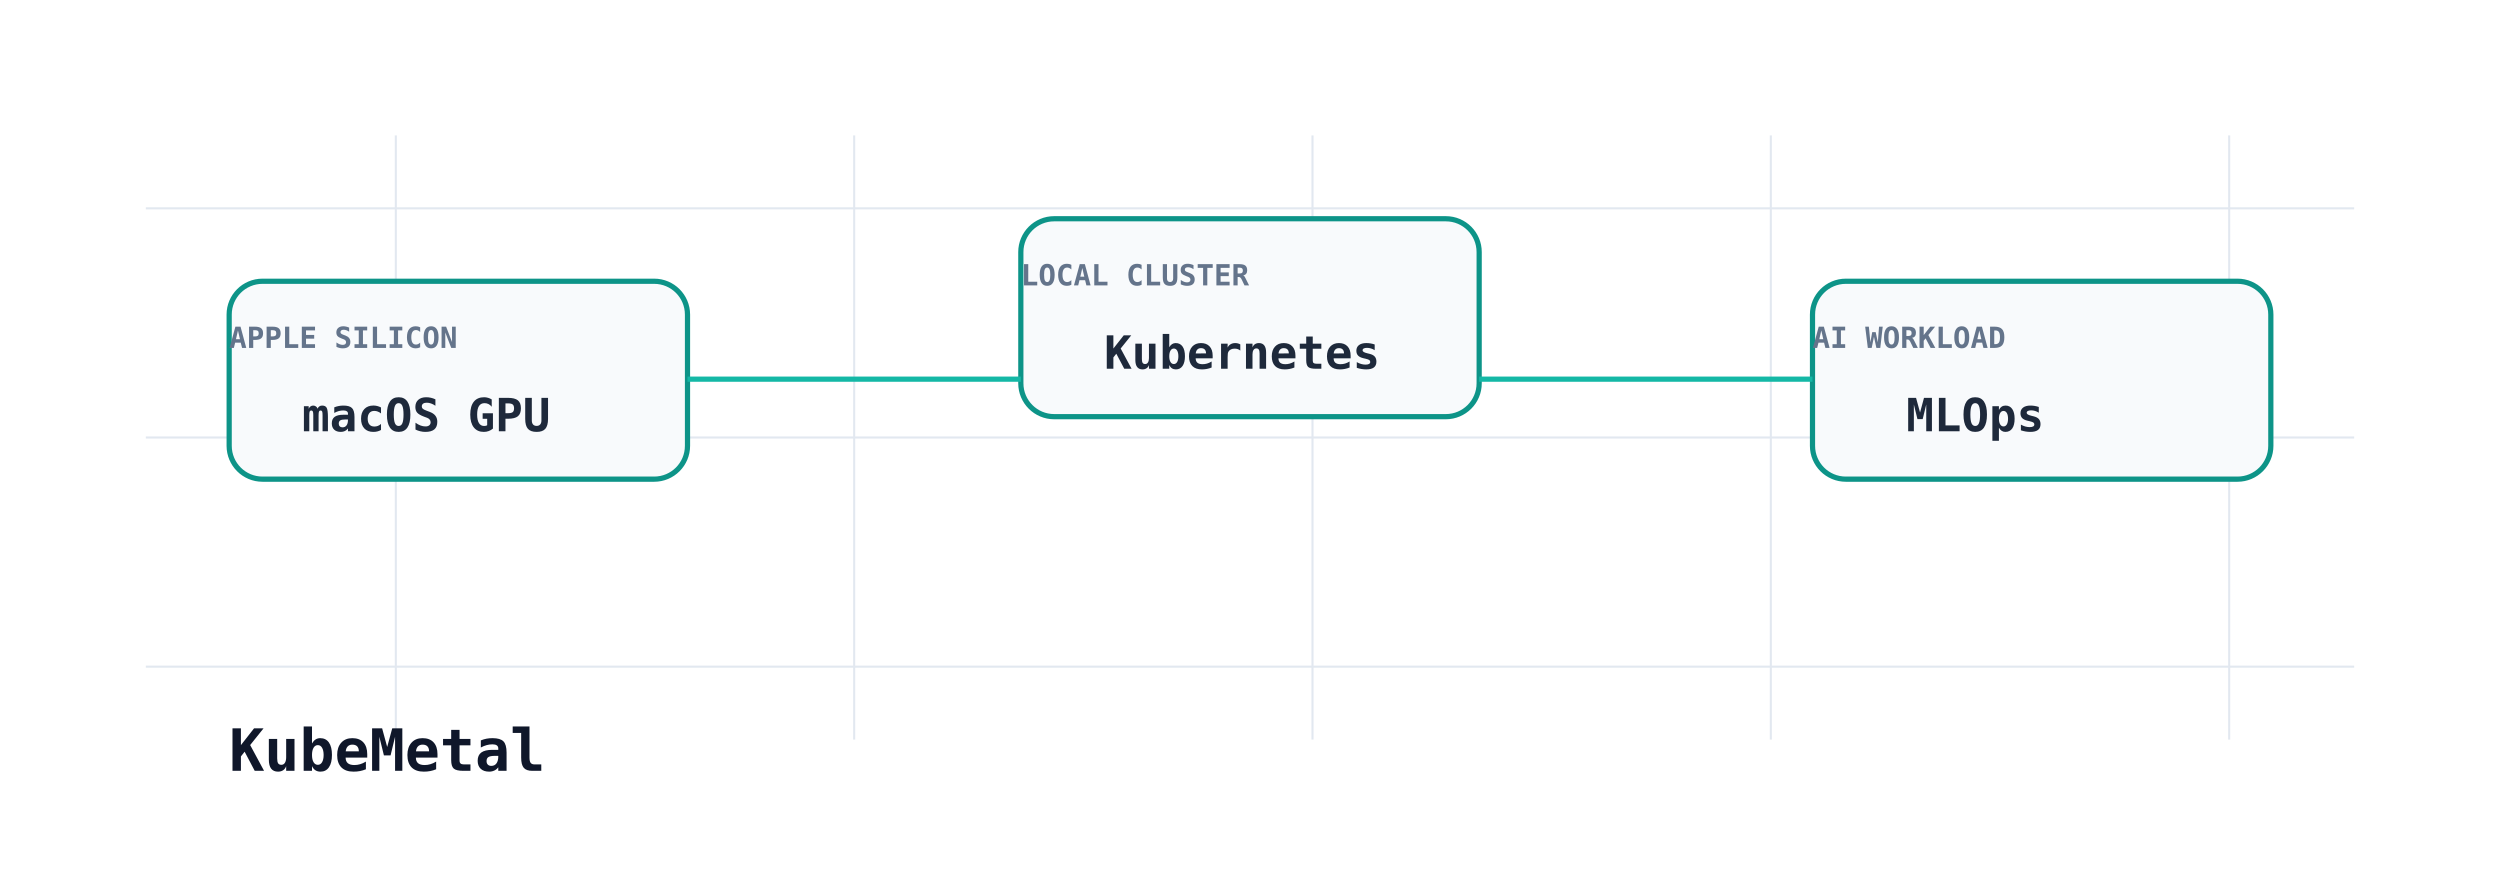
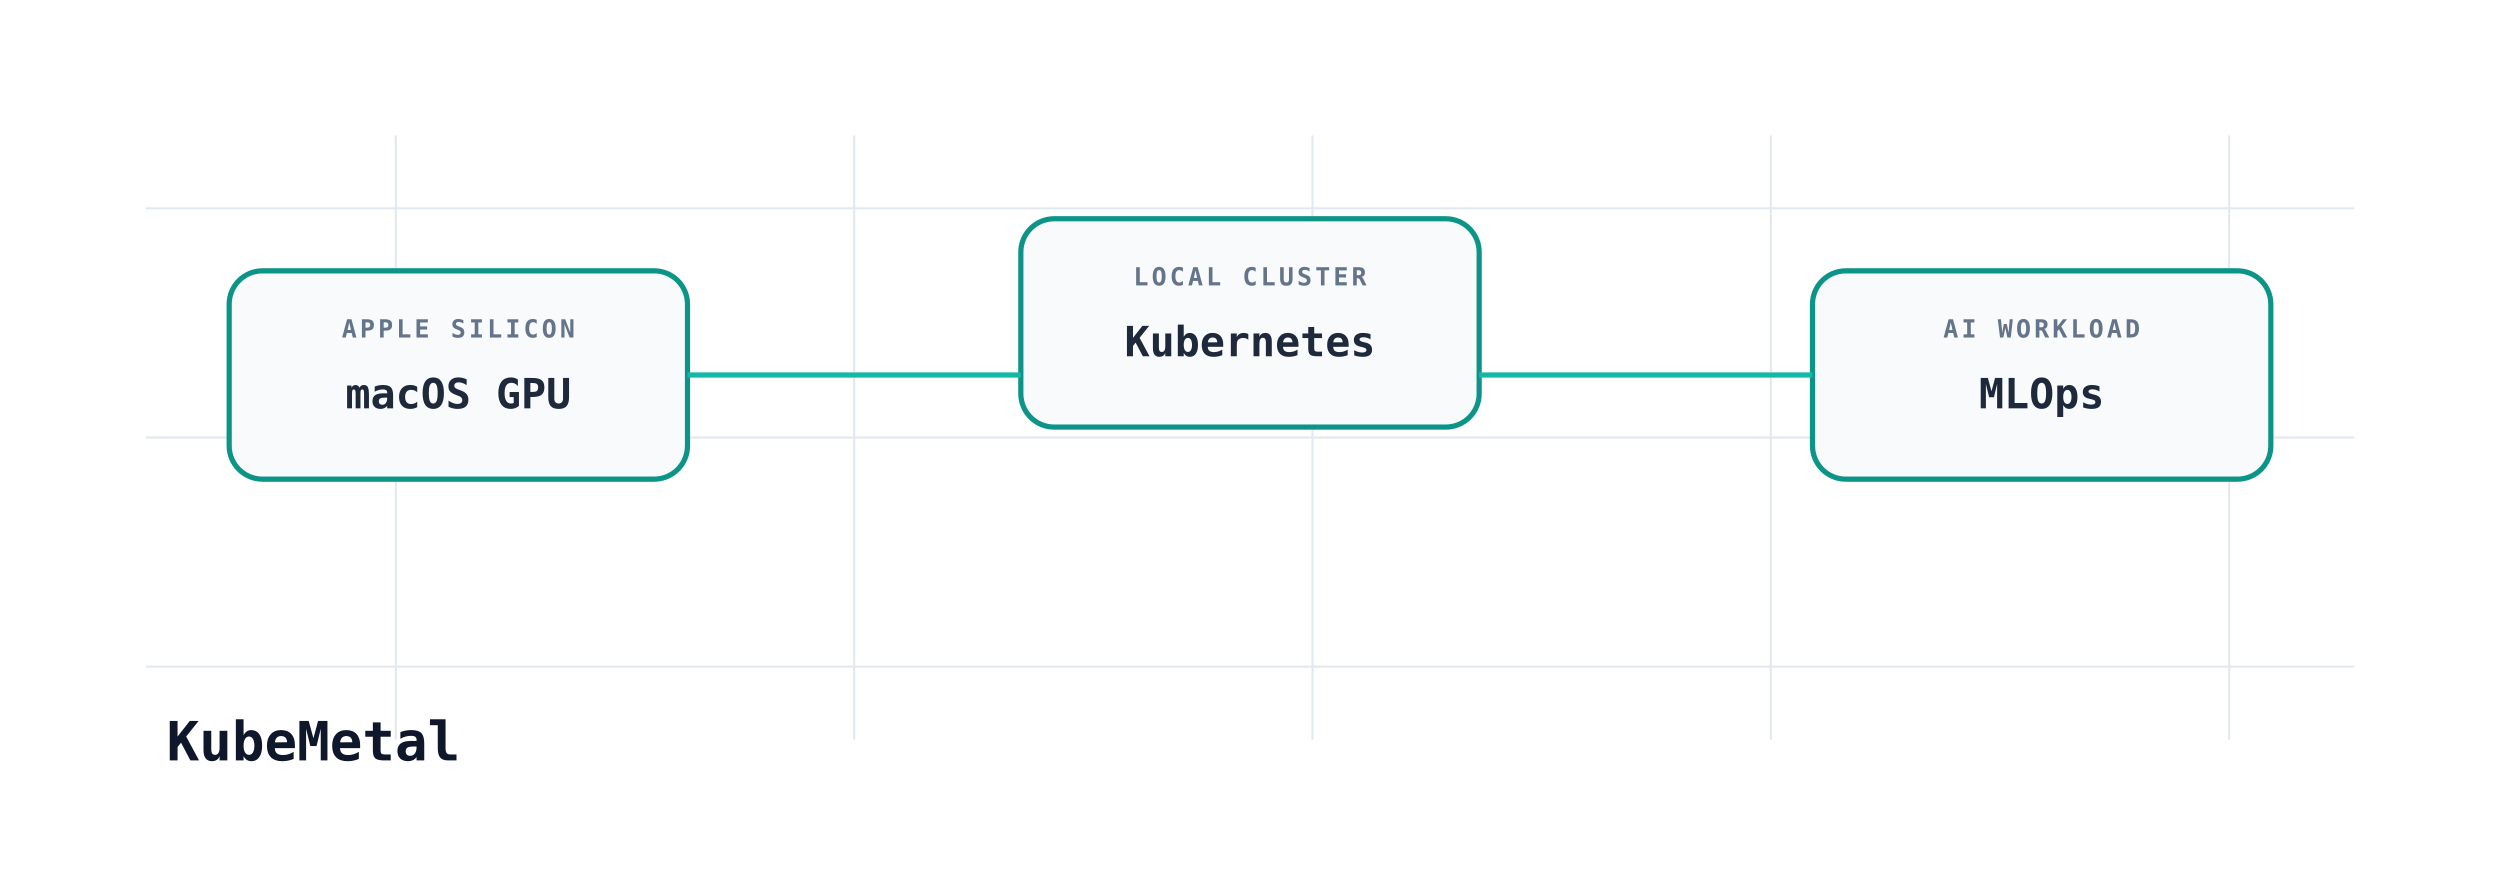
<svg xmlns="http://www.w3.org/2000/svg" viewBox="0 0 1200 420" role="img">
  <style>
    .svg-bg { fill: var(--surface, #ffffff); }
    .svg-grid { stroke: var(--border-soft, #e2e8f0); }
    .svg-card { fill: var(--surface-hi, #f8fafc); stroke: var(--accent, #0d9488); }
    .svg-link { stroke: var(--accent, #14b8a6); }
    .svg-text-title { fill: var(--text, #1e293b); }
    .svg-text-sub { fill: var(--text-faint, #64748b); }
    .svg-brand { fill: var(--text, #0f172a); }
    @media (prefers-color-scheme: dark) {
      .svg-bg { fill: var(--surface, #212a36); }
      .svg-grid { stroke: var(--border-soft, #253242); }
      .svg-card { fill: var(--surface-hi, #1a222c); stroke: var(--accent, #2dd4bf); }
      .svg-link { stroke: var(--accent, #5eead4); }
      .svg-text-title { fill: var(--text, #f0f6fc); }
      .svg-text-sub { fill: var(--text-faint, #94a3b8); }
      .svg-brand { fill: var(--text, #f0f6fc); }
    }
  </style>
  <rect width="1200" height="420" rx="24" class="svg-bg" />
  <g class="svg-grid" stroke-width="1">
    <path d="M70 100h1060M70 210h1060M70 320h1060" />
    <path d="M190 65v290M410 65v290M630 65v290M850 65v290M1070 65v290" />
  </g>
  <g class="svg-card" stroke-width="2.5">
-     <rect x="110" y="135" width="220" height="95" rx="16" />
-     <rect x="490" y="105" width="220" height="95" rx="16" />
-     <rect x="870" y="135" width="220" height="95" rx="16" />
+     <rect x="110" y="130" width="220" height="100" rx="16" />
+     <rect x="490" y="105" width="220" height="100" rx="16" />
+     <rect x="870" y="130" width="220" height="100" rx="16" />
  </g>
  <g class="svg-link" fill="none" stroke-width="2.5">
-     <path d="M330 182h160M710 182h160" />
+     <path d="M330 180h160M710 180h160" />
  </g>
  <g font-family="ui-monospace,SFMono-Regular,Menlo,monospace">
-     <text x="110" y="167" font-size="14" font-weight="600" class="svg-text-sub">APPLE SILICON</text>
-     <text x="145" y="207" font-size="22" font-weight="700" class="svg-text-title">macOS GPU</text>
-     <text x="490" y="137" font-size="14" font-weight="600" class="svg-text-sub">LOCAL CLUSTER</text>
-     <text x="530" y="177" font-size="22" font-weight="700" class="svg-text-title">Kubernetes</text>
-     <text x="870" y="167" font-size="14" font-weight="600" class="svg-text-sub">AI WORKLOAD</text>
-     <text x="915" y="207" font-size="22" font-weight="700" class="svg-text-title">MLOps</text>
-     <text x="110" y="370" font-size="28" font-weight="700" class="svg-brand">KubeMetal</text>
+     <text x="220" y="162" text-anchor="middle" font-size="12" font-weight="600" letter-spacing="1.5" class="svg-text-sub">APPLE SILICON</text>
+     <text x="220" y="196" text-anchor="middle" font-size="20" font-weight="700" class="svg-text-title">macOS GPU</text>
+     <text x="600" y="137" text-anchor="middle" font-size="12" font-weight="600" letter-spacing="1.5" class="svg-text-sub">LOCAL CLUSTER</text>
+     <text x="600" y="171" text-anchor="middle" font-size="20" font-weight="700" class="svg-text-title">Kubernetes</text>
+     <text x="980" y="162" text-anchor="middle" font-size="12" font-weight="600" letter-spacing="1.5" class="svg-text-sub">AI WORKLOAD</text>
+     <text x="980" y="196" text-anchor="middle" font-size="20" font-weight="700" class="svg-text-title">MLOps</text>
+     <text x="80" y="365" font-size="26" font-weight="700" class="svg-brand">KubeMetal</text>
  </g>
</svg>
